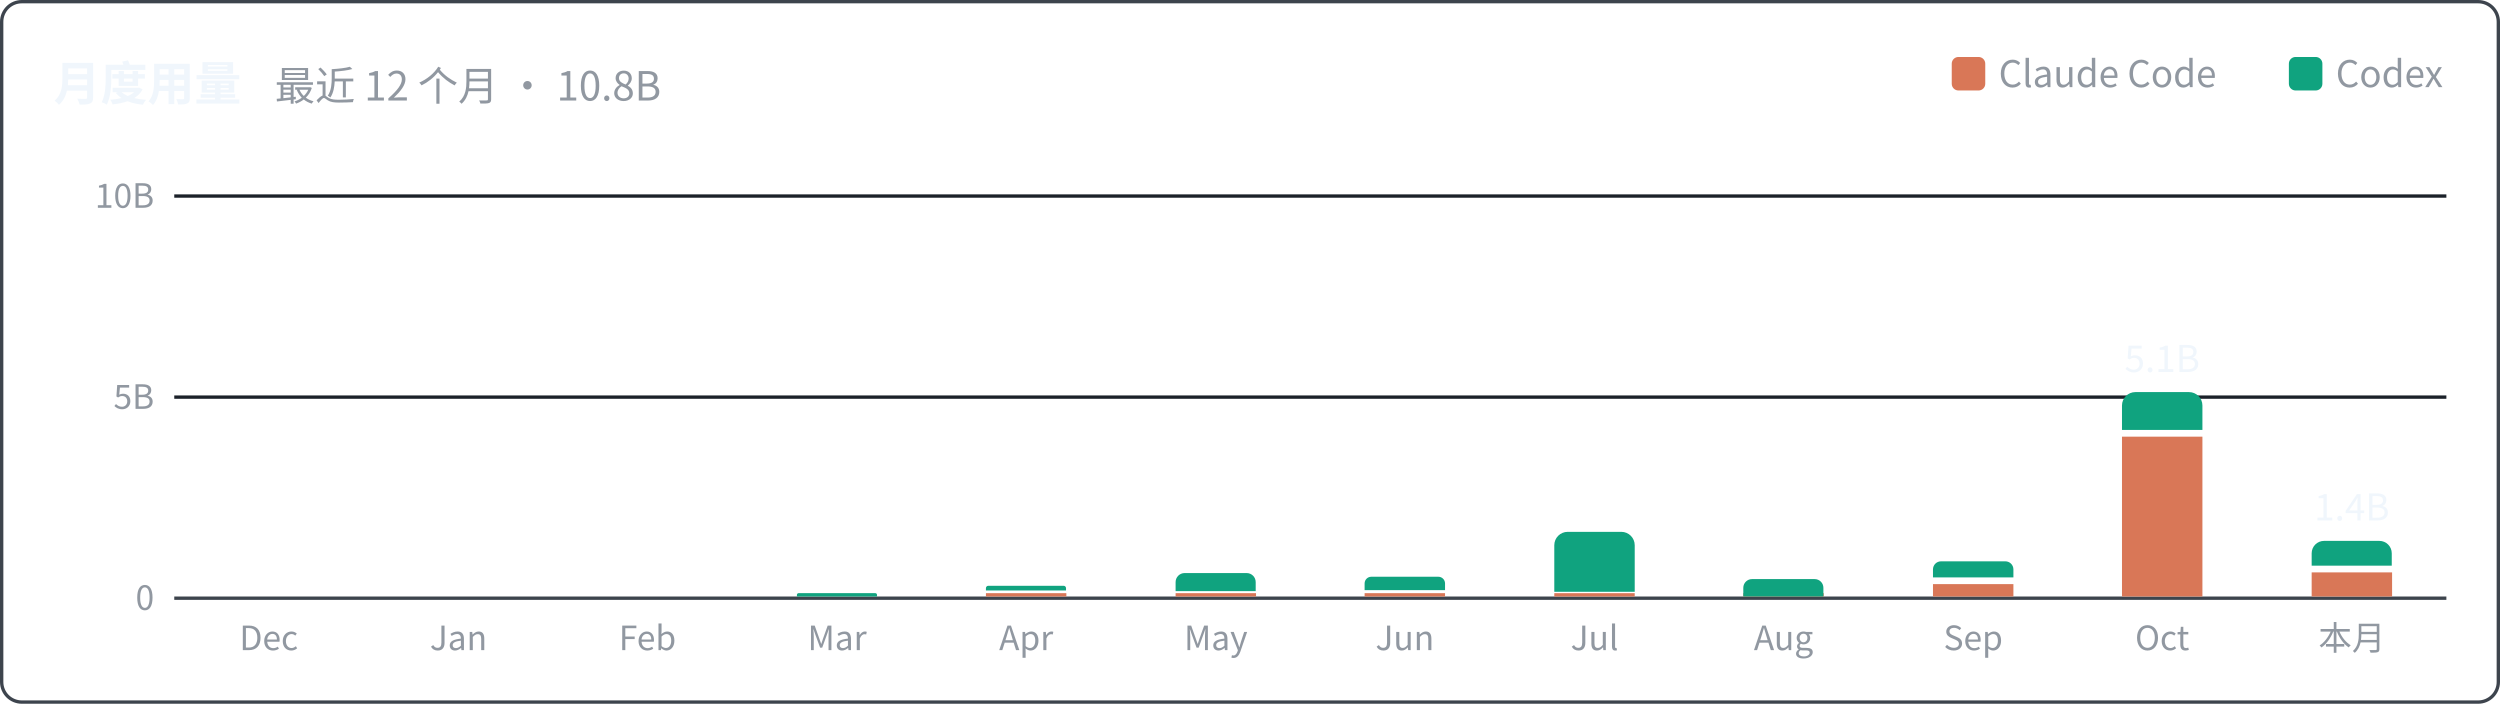
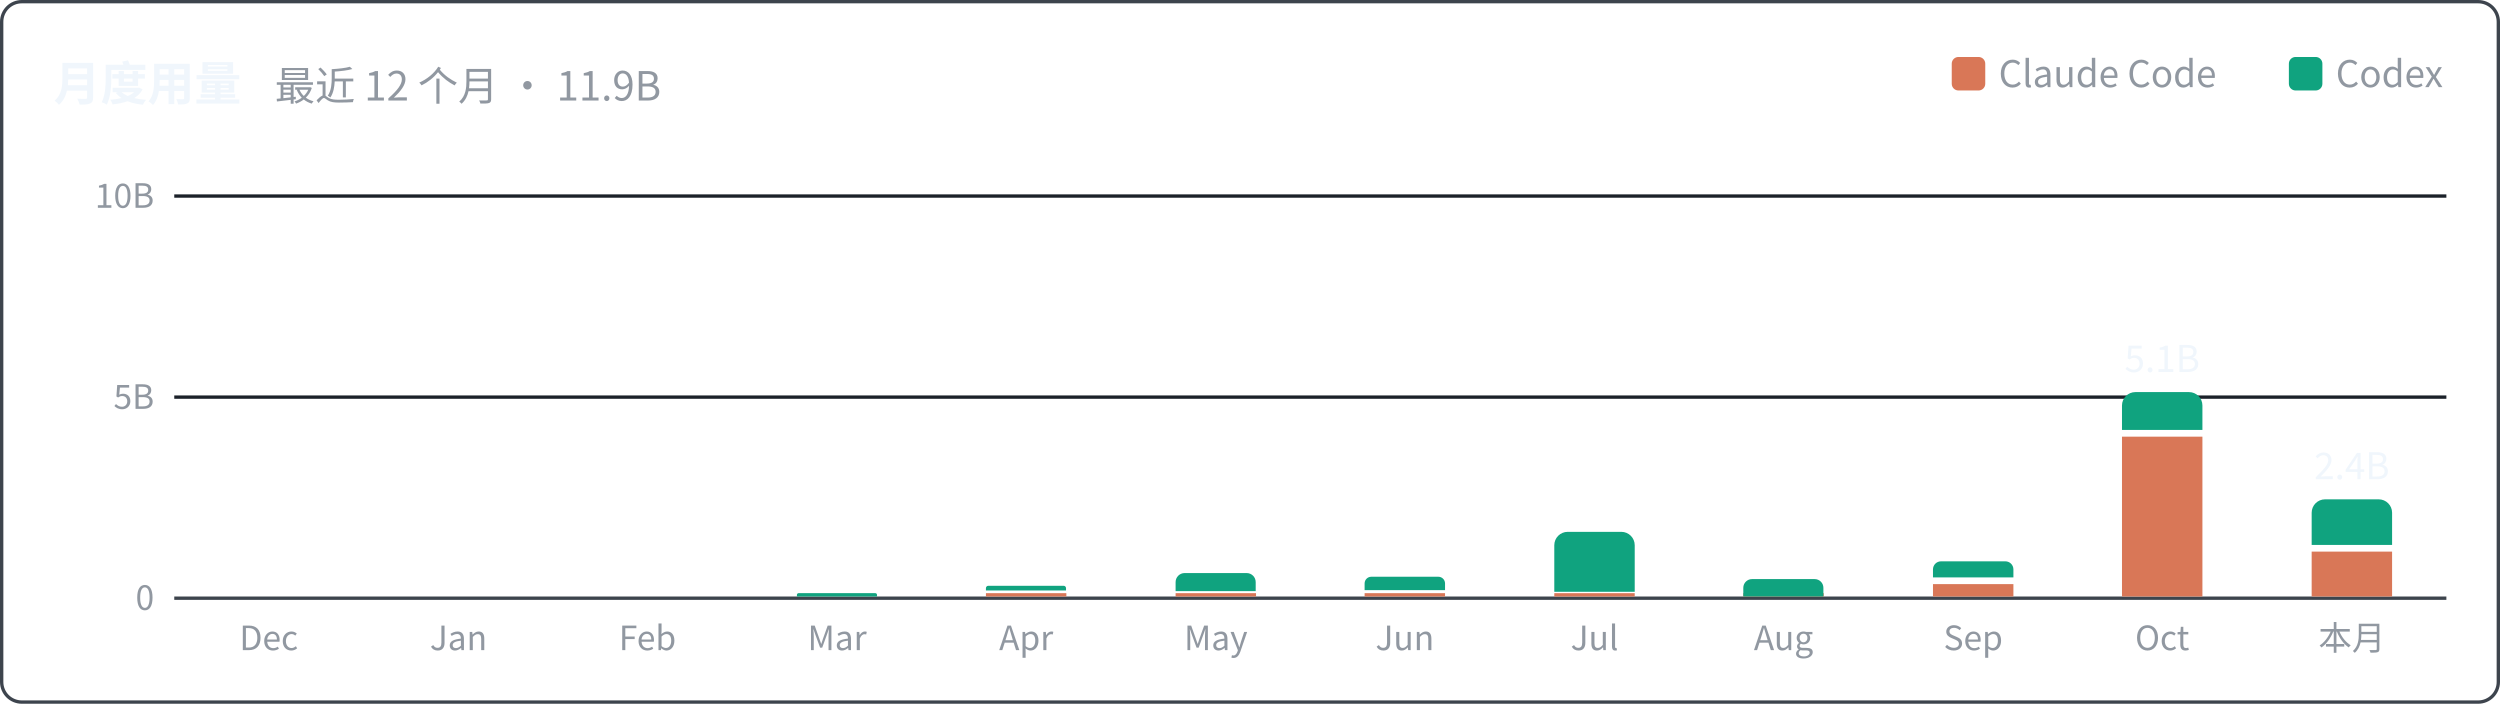
<svg xmlns="http://www.w3.org/2000/svg" width="746" height="210" viewBox="0 0 746 210" font-family="system-ui, -apple-system, 'Segoe UI', 'PingFang SC', 'Microsoft YaHei', 'Noto Sans CJK SC', sans-serif">
  <rect x="0.5" y="0.5" width="745" height="209" rx="6" fill="none" stroke="#3d444d" />
-   <text x="16" y="30" font-size="14" font-weight="600" fill="#f0f6fc">月度用量<tspan dx="10" font-size="12" font-weight="400" fill="#9198a1">最近 12 个月 · 10.8B</tspan>
+   <text x="16" y="30" font-size="14" font-weight="600" fill="#f0f6fc">月度用量<tspan dx="10" font-size="12" font-weight="400" fill="#9198a1">最近 12 个月 · 11.9B</tspan>
  </text>
  <line x1="52" y1="178.5" x2="730" y2="178.5" stroke="#3d444d" stroke-width="1" />
  <text x="46" y="182.0" font-size="10" text-anchor="end" fill="#9198a1">0</text>
  <line x1="52" y1="118.5" x2="730" y2="118.5" stroke="#1b2129" stroke-width="1" />
  <text x="46" y="122.0" font-size="10" text-anchor="end" fill="#9198a1">5B</text>
  <line x1="52" y1="58.5" x2="730" y2="58.5" stroke="#1b2129" stroke-width="1" />
  <text x="46" y="62.0" font-size="10" text-anchor="end" fill="#9198a1">10B</text>
  <text x="80.2" y="194" font-size="10" text-anchor="middle" fill="#9198a1">Dec</text>
  <text x="136.8" y="194" font-size="10" text-anchor="middle" fill="#9198a1">Jan</text>
  <text x="193.2" y="194" font-size="10" text-anchor="middle" fill="#9198a1">Feb</text>
  <path d="M237.8 178.0 v-0.5 a0.5 0.5 0 0 1 0.5 -0.5 h22.9 a0.5 0.5 0 0 1 0.5 0.5 v0.5 z" fill="#10a37f" />
  <text x="249.8" y="194" font-size="10" text-anchor="middle" fill="#9198a1">Mar</text>
  <rect x="294.2" y="177.0" width="24" height="1.0" fill="#d97757" />
  <path d="M294.2 176.2 v-0.7 a0.7 0.7 0 0 1 0.7 -0.7 h22.5 a0.7 0.7 0 0 1 0.7 0.7 v0.7 z" fill="#10a37f" />
  <text x="306.2" y="194" font-size="10" text-anchor="middle" fill="#9198a1">Apr</text>
  <rect x="350.8" y="177.0" width="24" height="1.0" fill="#d97757" />
  <path d="M350.8 176.4 v-2.7 a2.7 2.7 0 0 1 2.7 -2.7 h18.5 a2.7 2.7 0 0 1 2.7 2.7 v2.7 z" fill="#10a37f" />
  <text x="362.8" y="194" font-size="10" text-anchor="middle" fill="#9198a1">May</text>
  <rect x="407.2" y="177.0" width="24" height="1.0" fill="#d97757" />
  <path d="M407.2 176.1 v-2.0 a2.0 2.0 0 0 1 2.0 -2.0 h20.0 a2.0 2.0 0 0 1 2.0 2.0 v2.0 z" fill="#10a37f" />
  <text x="419.2" y="194" font-size="10" text-anchor="middle" fill="#9198a1">Jun</text>
  <rect x="463.8" y="177.0" width="24" height="1.0" fill="#d97757" />
  <path d="M463.8 176.6 v-13.9 a4.0 4.0 0 0 1 4.0 -4.0 h16.0 a4.0 4.0 0 0 1 4.0 4.0 v13.9 z" fill="#10a37f" />
  <text x="475.8" y="194" font-size="10" text-anchor="middle" fill="#9198a1">Jul</text>
  <rect x="520.2" y="177.0" width="24" height="1.0" fill="#d97757" />
  <path d="M520.2 178.0 v-2.6 a2.6 2.6 0 0 1 2.6 -2.6 h18.7 a2.6 2.6 0 0 1 2.6 2.6 v2.6 z" fill="#10a37f" />
  <text x="532.2" y="194" font-size="10" text-anchor="middle" fill="#9198a1">Aug</text>
  <rect x="576.8" y="174.3" width="24" height="3.7" fill="#d97757" />
  <path d="M576.8 172.3 v-2.4 a2.4 2.4 0 0 1 2.4 -2.4 h19.2 a2.4 2.4 0 0 1 2.4 2.4 v2.4 z" fill="#10a37f" />
  <text x="588.8" y="194" font-size="10" text-anchor="middle" fill="#9198a1">Sep</text>
  <rect x="633.2" y="130.3" width="24" height="47.7" fill="#d97757" />
  <path d="M633.2 128.3 v-7.3 a4.0 4.0 0 0 1 4.0 -4.0 h16.0 a4.0 4.0 0 0 1 4.0 4.0 v7.3 z" fill="#10a37f" />
  <text x="645.2" y="111.0" font-size="11" text-anchor="middle" fill="#f0f6fc">5.1B</text>
  <text x="645.2" y="194" font-size="10" text-anchor="middle" fill="#9198a1">Oct</text>
-   <rect x="689.8" y="170.8" width="24" height="7.2" fill="#d97757" />
-   <path d="M689.8 168.8 v-3.7 a3.7 3.7 0 0 1 3.7 -3.7 h16.5 a3.7 3.7 0 0 1 3.7 3.7 v3.7 z" fill="#10a37f" />
-   <text x="701.8" y="155.3" font-size="11" text-anchor="middle" fill="#f0f6fc">1.4B</text>
+   <rect x="689.8" y="164.6" width="24" height="13.4" fill="#d97757" />
+   <path d="M689.8 162.6 v-9.6 a4.0 4.0 0 0 1 4.0 -4.0 h16.0 a4.0 4.0 0 0 1 4.0 4.0 v9.6 z" fill="#10a37f" />
+   <text x="701.8" y="143.0" font-size="11" text-anchor="middle" fill="#f0f6fc">2.4B</text>
  <text x="701.8" y="194" font-size="10" text-anchor="middle" fill="#9198a1">本月</text>
  <text x="697.0" y="26" font-size="11" fill="#9198a1">Codex</text>
  <rect x="683.0" y="17" width="10" height="10" rx="2" fill="#10a37f" />
  <text x="596.4" y="26" font-size="11" fill="#9198a1">Claude Code</text>
  <rect x="582.4" y="17" width="10" height="10" rx="2" fill="#d97757" />
</svg>
